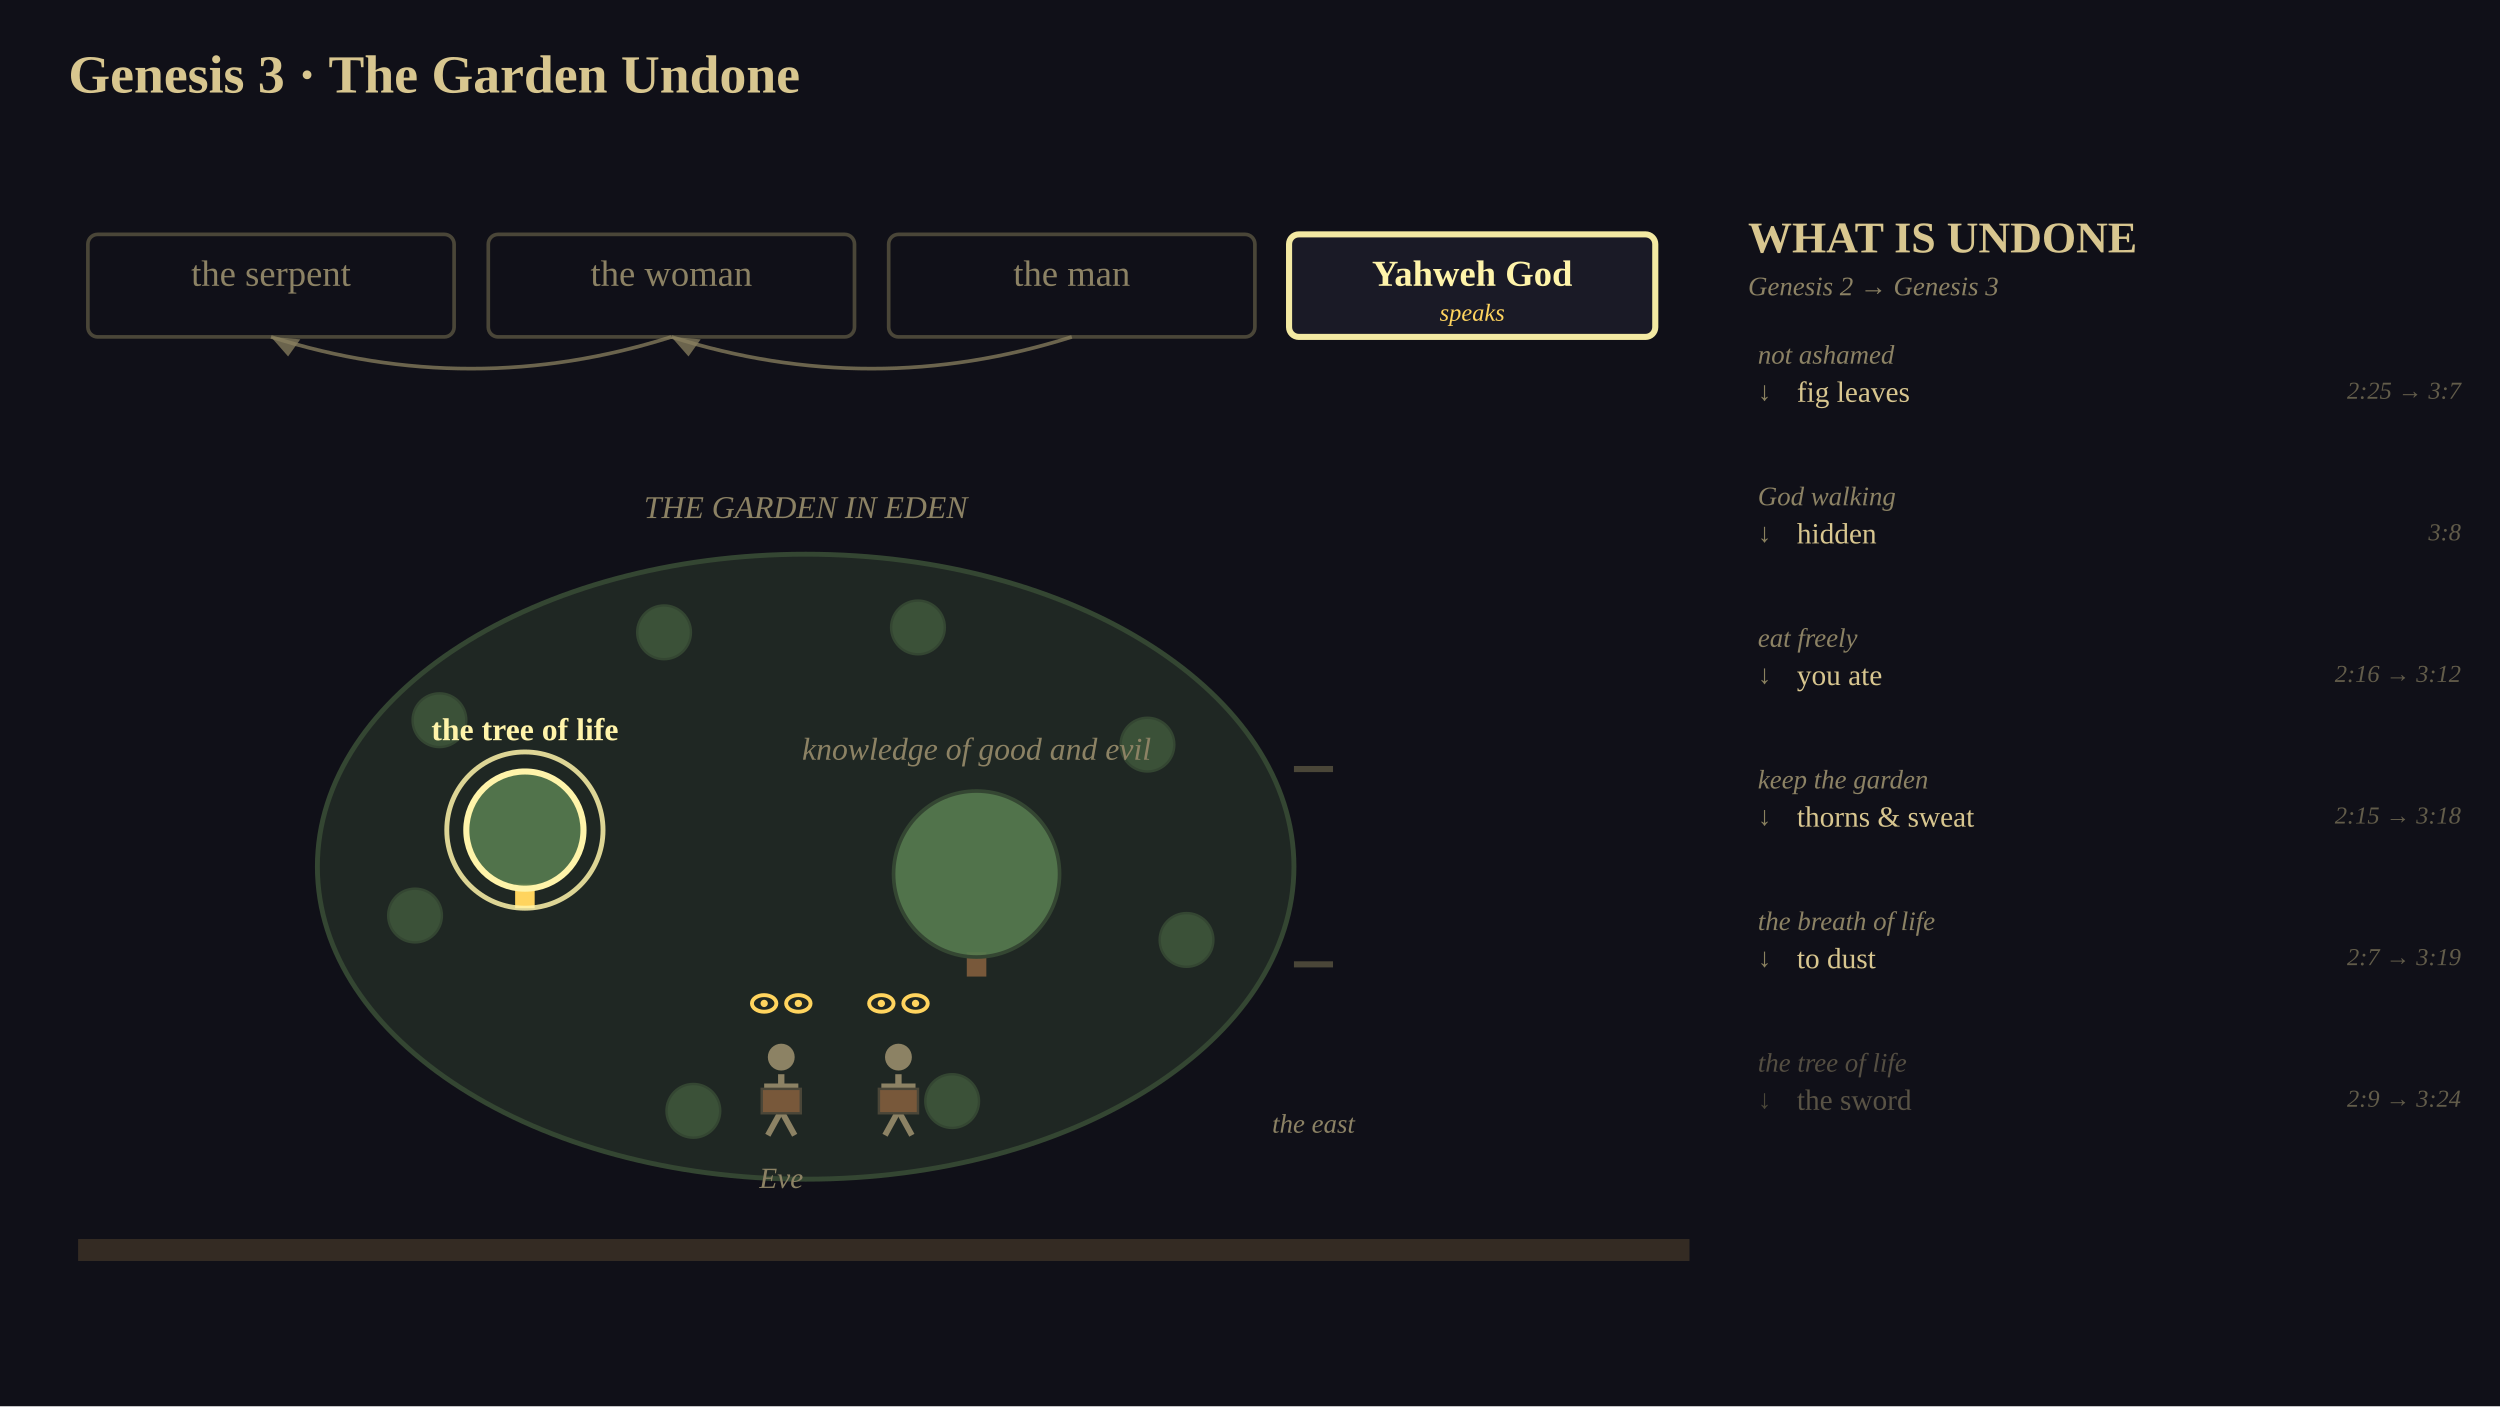
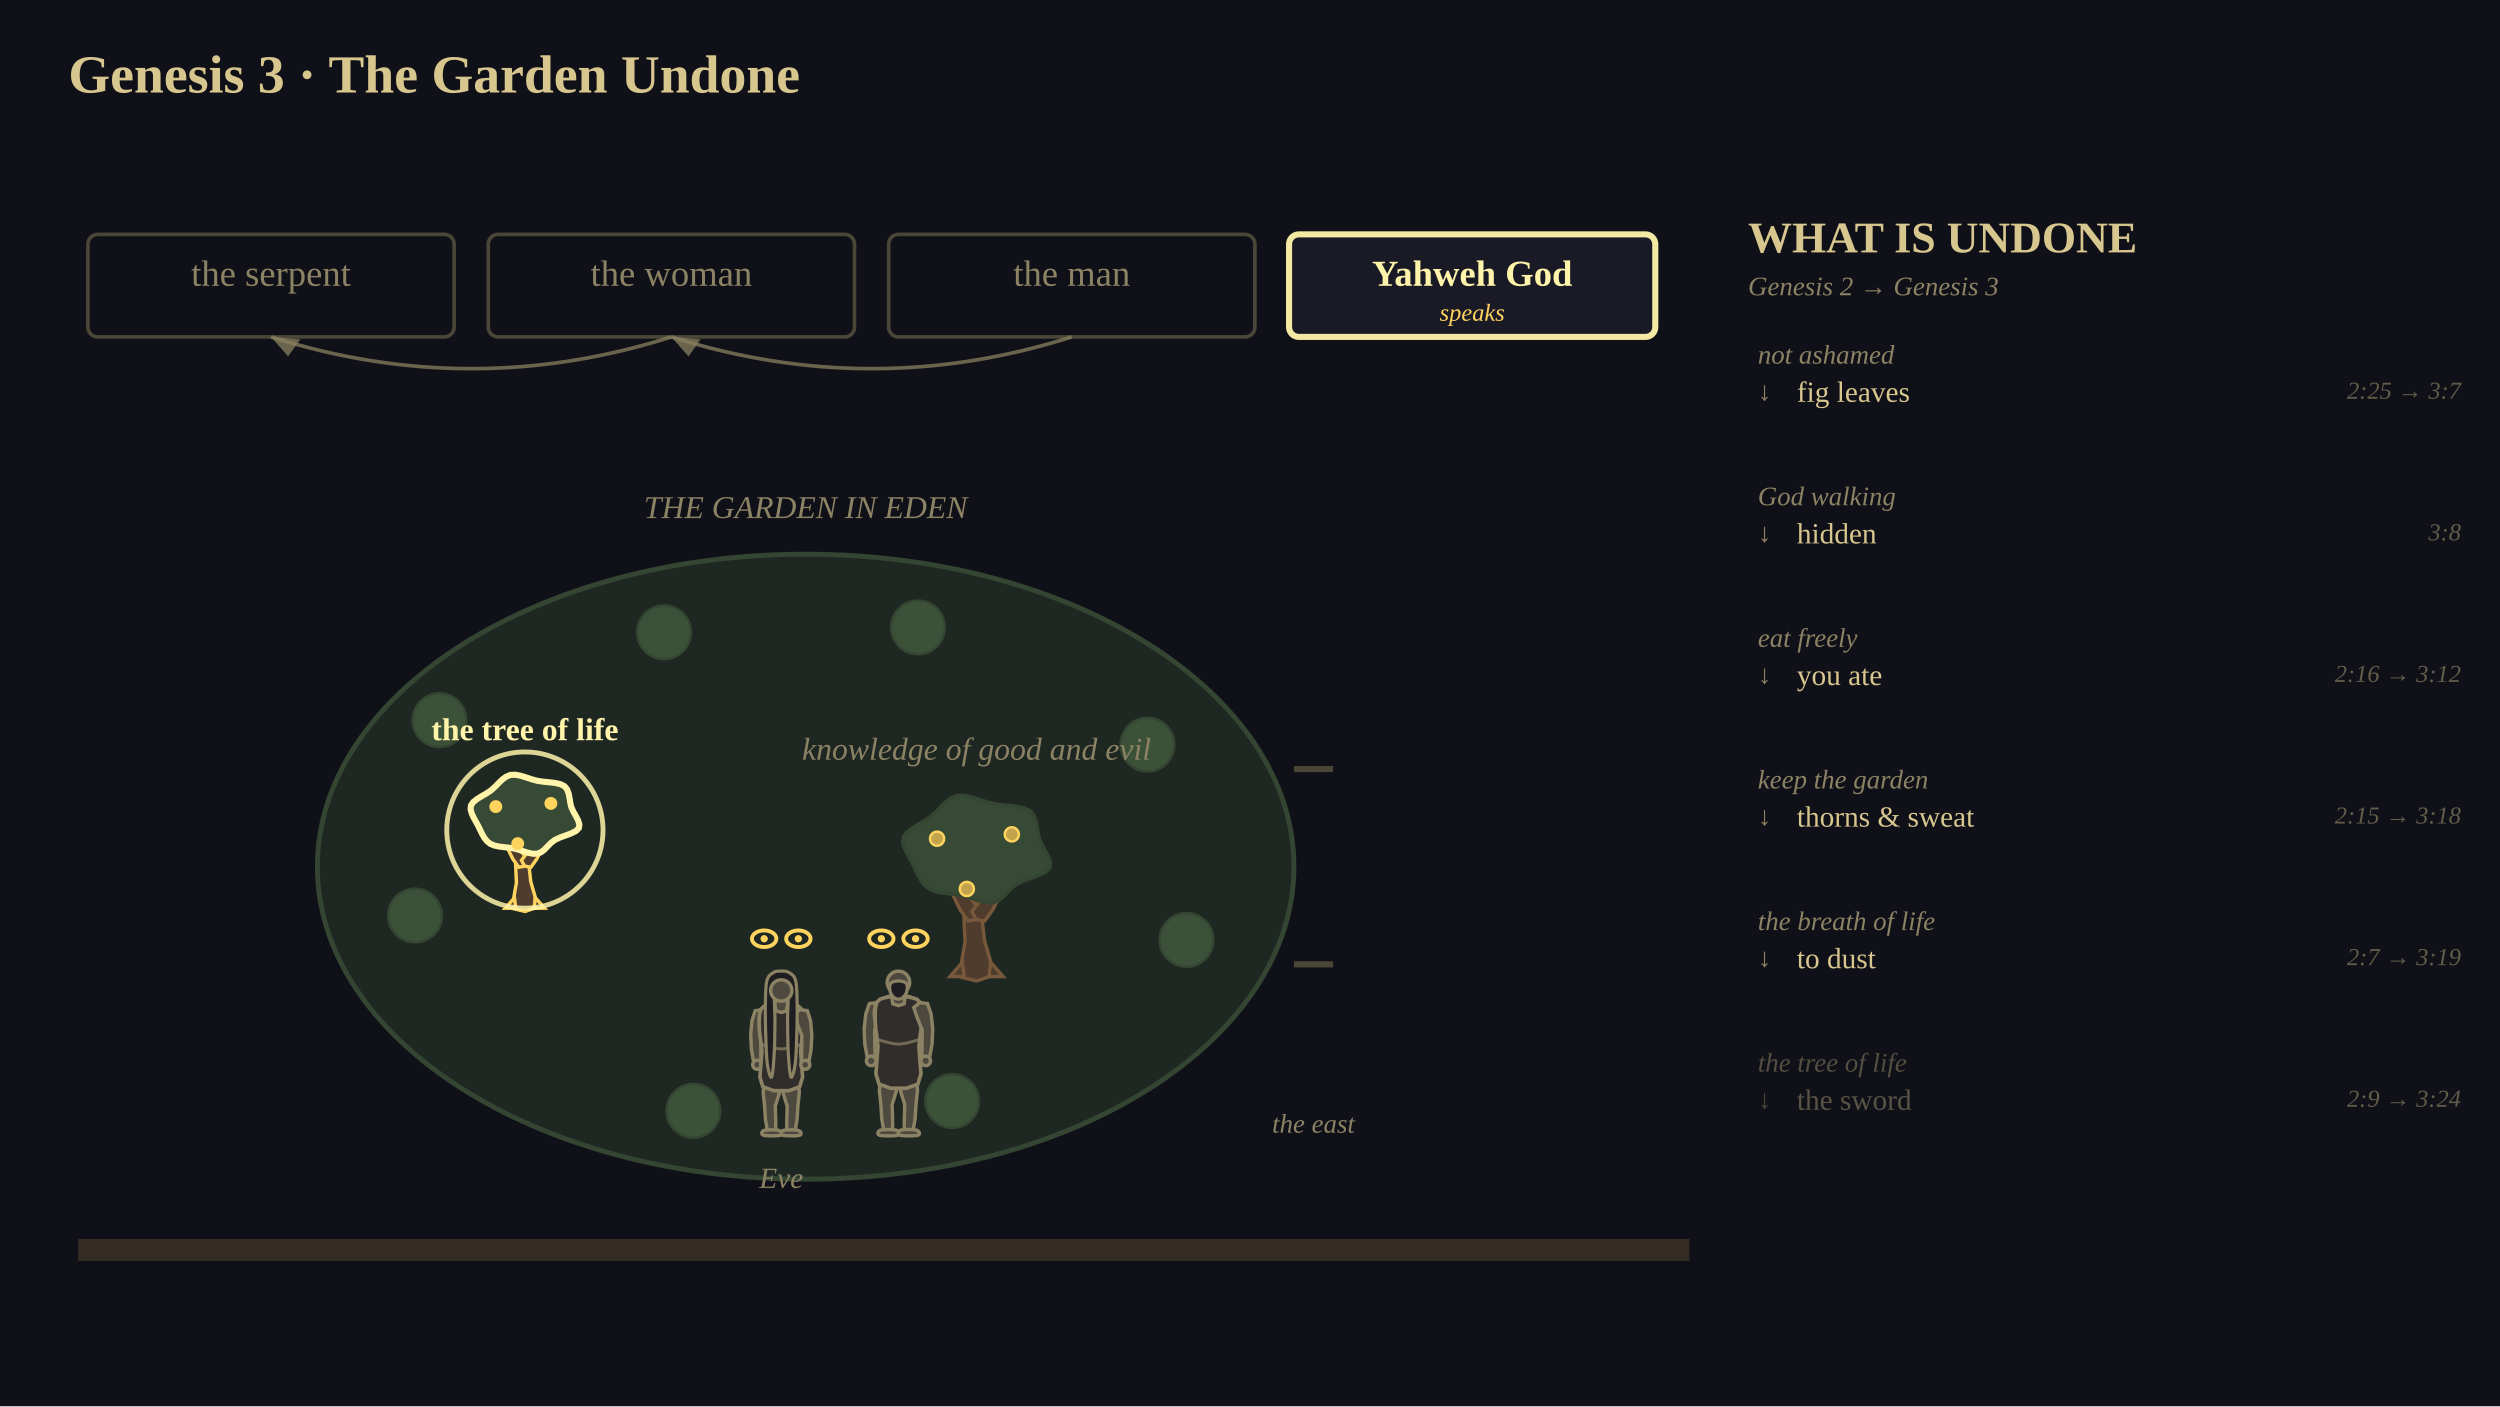
<svg xmlns="http://www.w3.org/2000/svg" viewBox="0 0 1024 576" width="1024" height="576" font-family="Georgia, 'Times New Roman', serif">
  <rect x="0" y="0" width="1024" height="576" fill="rgb(16,16,24)" />
  <text x="28" y="24" font-size="22" text-anchor="start" dominant-baseline="text-before-edge" fill="rgb(216,198,143)" font-family="Georgia, 'Times New Roman', serif" font-weight="bold">Genesis 3 · The Garden Undone</text>
  <ellipse cx="330" cy="355" rx="200" ry="128" fill="rgb(52,70,50)" fill-opacity="0.431" stroke="rgb(52,70,50)" stroke-width="2" />
  <text x="330" y="215" font-size="13" text-anchor="middle" dominant-baseline="text-after-edge" fill="rgb(140,130,100)" font-family="Georgia, 'Times New Roman', serif" font-style="italic">THE GARDEN IN EDEN</text>
  <circle cx="180" cy="295" r="11" fill="rgb(86,122,78)" fill-opacity="0.510" stroke="rgb(52,70,50)" stroke-width="1" />
  <circle cx="272" cy="259" r="11" fill="rgb(86,122,78)" fill-opacity="0.510" stroke="rgb(52,70,50)" stroke-width="1" />
  <circle cx="376" cy="257" r="11" fill="rgb(86,122,78)" fill-opacity="0.510" stroke="rgb(52,70,50)" stroke-width="1" />
  <circle cx="470" cy="305" r="11" fill="rgb(86,122,78)" fill-opacity="0.510" stroke="rgb(52,70,50)" stroke-width="1" />
  <circle cx="486" cy="385" r="11" fill="rgb(86,122,78)" fill-opacity="0.510" stroke="rgb(52,70,50)" stroke-width="1" />
  <circle cx="390" cy="451" r="11" fill="rgb(86,122,78)" fill-opacity="0.510" stroke="rgb(52,70,50)" stroke-width="1" />
  <circle cx="284" cy="455" r="11" fill="rgb(86,122,78)" fill-opacity="0.510" stroke="rgb(52,70,50)" stroke-width="1" />
  <circle cx="170" cy="375" r="11" fill="rgb(86,122,78)" fill-opacity="0.510" stroke="rgb(52,70,50)" stroke-width="1" />
  <line x1="32" y1="512" x2="692" y2="512" stroke="rgb(58,48,38)" stroke-width="9" stroke-opacity="0.863" />
-   <rect x="211" y="362" width="8" height="10" fill="rgb(255,212,94)" />
-   <circle cx="215" cy="340" r="24" fill="rgb(86,122,78)" fill-opacity="0.922" stroke="rgb(255,244,170)" stroke-width="2.5" />
+   <polygon points="210.46,372.23 210.44,367.7 211.53,361.5 211.2,354.42 211.26,348.64 213.26,346.86 215.53,348.29 216.6,354.01 217.4,361.1 219.16,367.21 219.54,371.77 215.07,373.34" fill="rgb(80,60,45)" stroke="rgb(255,212,94)" stroke-width="1.4" />
+   <polygon points="212.51,355.21 210.04,351.83 207.72,347.12 205.9,342.74 204.92,339.26 205.51,337.9 206.89,338.41 208.45,341.49 210.51,345.53 213.94,349.24 216.42,352.41 215.13,354.75" fill="rgb(80,60,45)" stroke="rgb(255,212,94)" stroke-width="1.4" />
+   <polygon points="213.58,352.41 216.09,349.06 219.55,345.43 221.62,342.43 223.18,340.43 224.49,340.31 225.01,341.53 224.02,343.94 222.22,347.21 219.93,351.74 217.49,355.21 214.87,354.75" fill="rgb(80,60,45)" stroke="rgb(255,212,94)" stroke-width="1.4" />
+   <polygon points="211.26,372 206.98,372 210.72,367.72" fill="rgb(80,60,45)" stroke="rgb(255,212,94)" stroke-width="1.4" />
+   <polygon points="218.74,372 223.02,372 219.28,367.72" fill="rgb(80,60,45)" stroke="rgb(255,212,94)" stroke-width="1.4" />
+   <polygon points="234.02,330.64 233.58,328.82 233.28,326.89 232.92,325.02 232.3,323.35 231.22,322.03 229.53,321.19 227.37,320.7 224.96,320.42 222.47,320.18 220.13,319.83 217.87,319.22 215.57,318.46 213.3,317.76 211.12,317.34 209.11,317.41 207.32,318.12 205.7,319.32 204.18,320.81 202.67,322.35 201.11,323.75 199.3,324.96 197.3,326.12 195.38,327.3 193.82,328.55 192.9,329.93 192.76,331.52 193.24,333.25 194.08,335.05 195.07,336.82 195.98,338.48 196.74,340.07 197.52,341.67 198.39,343.18 199.43,344.51 200.73,345.58 202.36,346.29 204.27,346.72 206.35,346.98 208.46,347.2 210.49,347.52 212.47,348.05 214.5,348.73 216.5,349.34 218.41,349.71 220.18,349.65 221.71,349.01 223.05,347.94 224.33,346.62 225.68,345.26 227.23,344.07 229.23,343.1 231.6,342.24 233.95,341.36 235.91,340.38 237.1,339.18 237.31,337.71 236.79,336.03 235.86,334.23 234.83,332.41" fill="rgb(54,74,53)" stroke="rgb(255,244,170)" stroke-width="2.5" />
+   <circle cx="225.64" cy="329.08" r="2.14" fill="rgb(255,212,94)" stroke="rgb(255,212,94)" stroke-width="1" />
+   <circle cx="203.08" cy="330.39" r="2.14" fill="rgb(255,212,94)" stroke="rgb(255,212,94)" stroke-width="1" />
+   <circle cx="212.07" cy="345.56" r="2.14" fill="rgb(255,212,94)" stroke="rgb(255,212,94)" stroke-width="1" />
  <circle cx="215" cy="340" r="32" fill="none" stroke="rgb(255,244,170)" stroke-width="2" stroke-opacity="0.847" />
  <text x="215" y="306" font-size="13" text-anchor="middle" dominant-baseline="text-after-edge" fill="rgb(255,244,170)" font-family="Georgia, 'Times New Roman', serif" font-weight="bold">the tree of life</text>
-   <rect x="396" y="390" width="8" height="10" fill="rgb(120,88,58)" />
-   <circle cx="400" cy="358" r="34" fill="rgb(86,122,78)" fill-opacity="0.922" stroke="rgb(52,70,50)" stroke-width="1.5" />
+   <polygon points="393.84,400.31 393.82,394.16 395.29,385.75 394.84,376.15 394.93,368.3 397.64,365.88 400.72,367.82 402.17,375.58 403.26,385.21 405.64,393.5 406.16,399.69 400.09,401.81" fill="rgb(80,60,45)" stroke="rgb(120,88,58)" stroke-width="1.4" />
+   <polygon points="396.62,377.22 393.28,372.63 390.12,366.24 387.65,360.28 386.32,355.56 387.11,353.72 388.99,354.42 391.11,358.59 393.91,364.07 398.56,369.11 401.93,373.42 400.18,376.59" fill="rgb(80,60,45)" stroke="rgb(120,88,58)" stroke-width="1.4" />
+   <polygon points="398.07,373.42 401.48,368.87 406.17,363.95 408.99,359.86 411.1,357.15 412.89,356.99 413.59,358.64 412.25,361.92 409.8,366.36 406.69,372.51 403.38,377.22 399.82,376.59" fill="rgb(80,60,45)" stroke="rgb(120,88,58)" stroke-width="1.4" />
+   <polygon points="394.92,400 389.11,400 394.19,394.19" fill="rgb(80,60,45)" stroke="rgb(120,88,58)" stroke-width="1.4" />
+   <polygon points="405.08,400 410.89,400 405.81,394.19" fill="rgb(80,60,45)" stroke="rgb(120,88,58)" stroke-width="1.4" />
+   <polygon points="425.82,343.86 425.21,341.39 424.81,338.78 424.32,336.24 423.48,333.97 422.01,332.19 419.72,331.04 416.79,330.38 413.51,330 410.14,329.67 406.96,329.2 403.9,328.37 400.78,327.33 397.69,326.39 394.74,325.81 392.01,325.91 389.58,326.88 387.38,328.51 385.32,330.52 383.27,332.62 381.14,334.52 378.69,336.16 375.97,337.74 373.37,339.33 371.26,341.03 370,342.91 369.82,345.06 370.46,347.41 371.61,349.86 372.96,352.26 374.18,354.51 375.22,356.67 376.27,358.84 377.45,360.89 378.87,362.69 380.63,364.14 382.85,365.11 385.44,365.69 388.26,366.04 391.12,366.34 393.87,366.77 396.57,367.5 399.32,368.41 402.03,369.25 404.63,369.75 407.03,369.66 409.11,368.8 410.93,367.34 412.66,365.55 414.49,363.71 416.59,362.09 419.31,360.78 422.52,359.61 425.72,358.42 428.38,357.09 430,355.46 430.28,353.46 429.57,351.18 428.31,348.74 426.91,346.27" fill="rgb(54,74,53)" stroke="rgb(52,70,50)" stroke-width="1.5" />
+   <circle cx="414.44" cy="341.75" r="2.9" fill="rgb(195,163,76)" stroke="rgb(255,212,94)" stroke-width="1" />
+   <circle cx="383.83" cy="343.53" r="2.9" fill="rgb(195,163,76)" stroke="rgb(255,212,94)" stroke-width="1" />
+   <circle cx="396.02" cy="364.12" r="2.9" fill="rgb(195,163,76)" stroke="rgb(255,212,94)" stroke-width="1" />
  <text x="400" y="314" font-size="13" text-anchor="middle" dominant-baseline="text-after-edge" fill="rgb(140,130,100)" font-family="Georgia, 'Times New Roman', serif" font-style="italic">knowledge of good and evil</text>
-   <circle cx="320" cy="433" r="5.5" fill="rgb(140,130,100)" />
-   <line x1="320" y1="440" x2="320" y2="455" stroke="rgb(140,130,100)" stroke-width="2.6" />
-   <line x1="313" y1="445" x2="327" y2="445" stroke="rgb(140,130,100)" stroke-width="2.4" />
-   <line x1="320" y1="455" x2="314.5" y2="465" stroke="rgb(140,130,100)" stroke-width="2.4" />
-   <line x1="320" y1="455" x2="325.5" y2="465" stroke="rgb(140,130,100)" stroke-width="2.4" />
-   <rect x="312" y="446" width="16" height="10" fill="rgb(120,88,58)" stroke="rgb(74,70,56)" stroke-width="1" />
+   <polygon points="314.68,415.41 313.46,419.23 311.58,424.15 311.62,429.84 311.67,434.46 310.23,435.88 308.63,434.64 307.76,429.83 307.49,423.77 307.99,418.11 309.31,413.98 312.31,413.54" fill="rgb(78,73,62)" stroke="rgb(140,130,100)" stroke-width="1.4" />
+   <circle cx="310.15" cy="436.14" r="1.85" fill="rgb(78,73,62)" stroke="rgb(140,130,100)" stroke-width="1.4" />
+   <polygon points="319.85,444.21 319.11,448.11 317.55,453.13 317.72,458.56 317.75,462.9 316.11,464.26 314.31,463.13 313.54,458.7 313.18,453.04 312.6,447.56 313.01,443.43 316.56,442.66" fill="rgb(78,73,62)" stroke="rgb(140,130,100)" stroke-width="1.4" />
+   <polygon points="312.98,463.01 313.73,462.88 314.79,462.79 316.01,462.77 317.24,462.79 318.31,462.88 319.07,463.01 319.57,463.25 319.94,463.6 320.15,464.01 320.18,464.41 320.01,464.76 319.6,465 318.8,465.14 317.59,465.22 316.18,465.25 314.76,465.22 313.54,465.14 312.72,465 312.28,464.76 312.06,464.41 312.04,464.01 312.2,463.6 312.52,463.25" fill="rgb(78,73,62)" stroke="rgb(140,130,100)" stroke-width="1.4" />
+   <polygon points="326.99,443.43 327.4,447.56 326.82,453.04 326.46,458.7 325.69,463.13 323.89,464.26 322.25,462.9 322.28,458.56 322.45,453.13 320.89,448.11 320.15,444.21 323.44,442.66" fill="rgb(78,73,62)" stroke="rgb(140,130,100)" stroke-width="1.4" />
+   <polygon points="320.93,463.01 321.67,462.88 322.73,462.79 323.95,462.77 325.18,462.79 326.26,462.88 327.02,463.01 327.51,463.25 327.88,463.6 328.09,464.01 328.12,464.41 327.95,464.76 327.55,465 326.74,465.14 325.54,465.22 324.12,465.25 322.7,465.22 321.48,465.14 320.66,465 320.22,464.76 320,464.41 319.98,464.01 320.14,463.6 320.46,463.25" fill="rgb(78,73,62)" stroke="rgb(140,130,100)" stroke-width="1.4" />
+   <polygon points="312,414.03 311.71,414.75 311.51,415.55 311.38,416.43 311.32,417.37 311.32,418.34 311.38,419.33 311.52,420.36 311.75,421.44 312.04,422.56 312.36,423.69 312.68,424.83 312.98,425.95 313.29,427.08 313.62,428.25 313.96,429.42 314.27,430.56 314.53,431.62 314.7,432.57 314.64,433.43 314.34,434.23 313.99,434.97 313.76,435.61 313.85,436.14 314.44,436.54 315.77,436.81 317.73,436.98 320,437.04 322.27,436.98 324.23,436.81 325.56,436.54 326.15,436.14 326.24,435.61 326.01,434.97 325.66,434.23 325.36,433.43 325.3,432.57 325.47,431.62 325.73,430.56 326.04,429.42 326.38,428.25 326.71,427.08 327.02,425.95 327.32,424.83 327.64,423.69 327.96,422.56 328.25,421.44 328.48,420.36 328.62,419.33 328.68,418.34 328.68,417.37 328.62,416.43 328.49,415.55 328.29,414.75 328,414.03 327.61,413.42 327.13,412.88 326.57,412.42 325.95,412.02 325.3,411.68 324.63,411.39 323.93,411.15 323.18,410.97 322.4,410.85 321.59,410.77 320.79,410.74 320,410.72 319.21,410.74 318.41,410.77 317.6,410.85 316.82,410.97 316.07,411.15 315.37,411.39 314.7,411.68 314.05,412.02 313.43,412.42 312.87,412.88 312.39,413.42" fill="rgb(78,73,62)" stroke="rgb(140,130,100)" stroke-width="1.4" />
+   <polygon points="317.82,414.7 317.39,411.72 318.01,408.74 320,407.99 321.99,408.74 322.61,411.72 322.18,414.7 320,415.44" fill="rgb(78,73,62)" stroke="rgb(140,130,100)" stroke-width="1.4" />
+   <polygon points="311.66,413.37 311.1,415.53 310.95,418.35 311,421.32 311.25,424.11 311.69,427.05 312.06,430.58 311.69,435.58 311.26,441.17 312.45,445.14 316.94,446.76 323.06,446.76 327.55,445.14 328.74,441.17 328.31,435.58 327.94,430.58 328.31,427.05 328.75,424.11 329,421.32 329.05,418.35 328.9,415.53 328.34,413.37 327.14,412.22 325.54,411.73 323.97,411.39 322.62,411.02 321.31,410.8 320,410.72 318.69,410.8 317.38,411.02 316.03,411.39 314.46,411.73 312.86,412.22" fill="rgb(48,45,43)" stroke="rgb(140,130,100)" stroke-width="1.5" />
+   <polyline points="312.06,427.93 312.92,428.16 314.12,428.51 315.53,428.9 317.06,429.27 318.58,429.55 320,429.66 321.42,429.55 322.94,429.27 324.47,428.9 325.88,428.51 327.08,428.16 327.94,427.93" stroke-linejoin="round" fill="none" stroke="rgb(140,130,100)" stroke-width="1.2" stroke-opacity="0.718" />
+   <polygon points="330.69,413.98 332.01,418.11 332.51,423.77 332.24,429.83 331.37,434.64 329.77,435.88 328.33,434.46 328.38,429.84 328.42,424.15 326.54,419.23 325.32,415.41 327.69,413.54" fill="rgb(78,73,62)" stroke="rgb(140,130,100)" stroke-width="1.4" />
+   <circle cx="329.85" cy="436.14" r="1.85" fill="rgb(78,73,62)" stroke="rgb(140,130,100)" stroke-width="1.4" />
+   <polygon points="314.31,435.88 314.13,434.29 313.99,432.44 313.88,430.42 313.79,428.28 313.71,426.1 313.65,423.96 313.58,421.79 313.53,419.5 313.5,417.18 313.48,414.89 313.48,412.72 313.51,410.72 313.55,408.88 313.6,407.12 313.66,405.46 313.77,403.95 313.93,402.6 314.18,401.46 314.51,400.55 314.94,399.85 315.42,399.32 315.93,398.92 316.45,398.59 316.96,398.28 317.45,398.03 317.95,397.87 318.46,397.78 318.98,397.75 319.49,397.75 320,397.75 320.51,397.75 321.02,397.75 321.54,397.78 322.05,397.87 322.55,398.03 323.04,398.28 323.55,398.59 324.07,398.92 324.58,399.32 325.06,399.85 325.49,400.55 325.82,401.46 326.07,402.6 326.23,403.95 326.34,405.46 326.4,407.12 326.45,408.88 326.49,410.72 326.52,412.72 326.52,414.89 326.5,417.18 326.47,419.5 326.42,421.79 326.35,423.96 326.29,426.1 326.21,428.28 326.12,430.42 326.01,432.44 325.87,434.29 325.69,435.88 325.46,437.31 325.17,438.67 324.86,439.85 324.54,440.73 324.23,441.21 323.97,441.17 323.75,440.52 323.54,439.31 323.35,437.7 323.19,435.83 323.04,433.85 322.91,431.91 322.81,429.91 322.73,427.74 322.68,425.45 322.64,423.13 322.61,420.84 322.58,418.67 322.6,416.51 322.67,414.28 322.76,412.09 322.81,410.04 322.79,408.23 322.65,406.75 322.36,405.63 321.97,404.77 321.49,404.15 320.98,403.74 320.47,403.51 320,403.44 319.53,403.51 319.02,403.74 318.51,404.15 318.03,404.77 317.64,405.63 317.35,406.75 317.21,408.23 317.19,410.04 317.24,412.09 317.33,414.28 317.4,416.51 317.42,418.67 317.39,420.84 317.36,423.13 317.32,425.45 317.27,427.74 317.19,429.91 317.09,431.91 316.96,433.85 316.81,435.83 316.65,437.7 316.46,439.31 316.25,440.52 316.03,441.17 315.77,441.21 315.46,440.73 315.14,439.85 314.83,438.67 314.54,437.31" fill="rgb(30,29,33)" stroke="rgb(140,130,100)" stroke-width="1.3" />
+   <polygon points="317.82,414.03 317.39,411.39 318.01,408.74 320,408.08 321.99,408.74 322.61,411.39 322.18,414.03 320,414.7" fill="rgb(78,73,62)" stroke="rgb(140,130,100)" stroke-width="1.4" />
+   <circle cx="320" cy="405.69" r="4.37" fill="rgb(78,73,62)" stroke="rgb(140,130,100)" stroke-width="1.4" />
  <text x="320" y="479" font-size="12" text-anchor="middle" dominant-baseline="text-before-edge" fill="rgb(140,130,100)" font-family="Georgia, 'Times New Roman', serif" font-style="italic">Eve</text>
-   <circle cx="368" cy="433" r="5.5" fill="rgb(140,130,100)" />
-   <line x1="368" y1="440" x2="368" y2="455" stroke="rgb(140,130,100)" stroke-width="2.6" />
-   <line x1="361" y1="445" x2="375" y2="445" stroke="rgb(140,130,100)" stroke-width="2.4" />
-   <line x1="368" y1="455" x2="362.5" y2="465" stroke="rgb(140,130,100)" stroke-width="2.4" />
-   <line x1="368" y1="455" x2="373.5" y2="465" stroke="rgb(140,130,100)" stroke-width="2.4" />
-   <rect x="360" y="446" width="16" height="10" fill="rgb(120,88,58)" stroke="rgb(74,70,56)" stroke-width="1" />
-   <ellipse cx="313" cy="411" rx="5" ry="3.4" fill="none" stroke="rgb(255,212,94)" stroke-width="1.6" />
-   <circle cx="313" cy="411" r="1.5" fill="rgb(255,212,94)" />
-   <ellipse cx="327" cy="411" rx="5" ry="3.4" fill="none" stroke="rgb(255,212,94)" stroke-width="1.6" />
-   <circle cx="327" cy="411" r="1.5" fill="rgb(255,212,94)" />
-   <ellipse cx="361" cy="411" rx="5" ry="3.4" fill="none" stroke="rgb(255,212,94)" stroke-width="1.6" />
-   <circle cx="361" cy="411" r="1.5" fill="rgb(255,212,94)" />
-   <ellipse cx="375" cy="411" rx="5" ry="3.4" fill="none" stroke="rgb(255,212,94)" stroke-width="1.6" />
-   <circle cx="375" cy="411" r="1.5" fill="rgb(255,212,94)" />
+   <polygon points="361.74,412.69 360.35,416.71 358.27,421.88 358.33,427.88 358.42,432.75 356.9,434.25 355.21,432.95 354.25,427.86 353.96,421.45 354.6,415.44 356.09,411.07 359.26,410.66" fill="rgb(78,73,62)" stroke="rgb(140,130,100)" stroke-width="1.4" />
+   <circle cx="356.82" cy="434.53" r="1.96" fill="rgb(78,73,62)" stroke="rgb(140,130,100)" stroke-width="1.4" />
+   <polygon points="367.84,443.05 367.06,447.16 365.41,452.47 365.59,458.2 365.62,462.78 363.89,464.21 361.99,463.02 361.18,458.35 360.8,452.37 360.18,446.58 360.61,442.22 364.37,441.41" fill="rgb(78,73,62)" stroke="rgb(140,130,100)" stroke-width="1.4" />
+   <polygon points="360.59,462.9 361.37,462.76 362.5,462.67 363.79,462.64 365.09,462.67 366.22,462.76 367.02,462.9 367.55,463.16 367.93,463.52 368.16,463.95 368.19,464.38 368.01,464.75 367.58,465 366.73,465.15 365.46,465.23 363.96,465.26 362.47,465.23 361.18,465.15 360.31,465 359.85,464.75 359.62,464.38 359.6,463.95 359.76,463.52 360.1,463.16" fill="rgb(78,73,62)" stroke="rgb(140,130,100)" stroke-width="1.4" />
+   <polygon points="375.39,442.22 375.82,446.58 375.2,452.37 374.82,458.35 374.01,463.02 372.11,464.21 370.38,462.78 370.41,458.2 370.59,452.47 368.94,447.16 368.16,443.05 371.63,441.41" fill="rgb(78,73,62)" stroke="rgb(140,130,100)" stroke-width="1.4" />
+   <polygon points="368.98,462.9 369.76,462.76 370.88,462.67 372.18,462.64 373.47,462.67 374.61,462.76 375.41,462.9 375.93,463.16 376.32,463.52 376.54,463.95 376.58,464.38 376.4,464.75 375.97,465 375.12,465.15 373.85,465.23 372.35,465.26 370.85,465.23 369.56,465.15 368.7,465 368.24,464.75 368.01,464.38 367.98,463.95 368.15,463.52 368.49,463.16" fill="rgb(78,73,62)" stroke="rgb(140,130,100)" stroke-width="1.4" />
+   <polygon points="358.91,411.18 358.56,411.94 358.31,412.79 358.15,413.72 358.09,414.7 358.11,415.73 358.21,416.77 358.44,417.86 358.8,419 359.25,420.18 359.73,421.38 360.19,422.58 360.59,423.76 360.95,424.96 361.32,426.2 361.67,427.43 361.98,428.63 362.23,429.75 362.41,430.75 362.34,431.66 362.03,432.51 361.65,433.29 361.41,433.96 361.5,434.52 362.13,434.95 363.53,435.24 365.6,435.41 368,435.47 370.4,435.41 372.47,435.24 373.87,434.95 374.5,434.52 374.59,433.96 374.35,433.29 373.97,432.51 373.66,431.66 373.59,430.75 373.77,429.75 374.02,428.63 374.33,427.43 374.68,426.2 375.05,424.96 375.41,423.76 375.81,422.58 376.27,421.38 376.75,420.18 377.2,419 377.56,417.86 377.79,416.77 377.89,415.73 377.91,414.7 377.85,413.72 377.69,412.79 377.44,411.94 377.09,411.18 376.6,410.53 375.97,409.97 375.25,409.48 374.47,409.06 373.67,408.7 372.89,408.39 372.12,408.13 371.31,407.95 370.49,407.82 369.66,407.74 368.82,407.7 368,407.69 367.18,407.7 366.34,407.74 365.51,407.82 364.69,407.95 363.88,408.13 363.11,408.39 362.33,408.7 361.53,409.06 360.75,409.48 360.03,409.97 359.4,410.53" fill="rgb(78,73,62)" stroke="rgb(140,130,100)" stroke-width="1.4" />
+   <polygon points="365.69,411.88 365.25,408.74 365.9,405.59 368,404.8 370.1,405.59 370.75,408.74 370.31,411.88 368,412.67" fill="rgb(78,73,62)" stroke="rgb(140,130,100)" stroke-width="1.4" />
+   <polygon points="359.19,410.48 358.6,412.76 358.45,415.74 358.49,418.87 358.76,421.82 359.22,424.93 359.61,428.66 359.23,433.94 358.77,439.84 360.03,444.03 364.77,445.74 371.23,445.74 375.97,444.03 377.23,439.84 376.77,433.94 376.39,428.66 376.78,424.93 377.24,421.82 377.51,418.87 377.55,415.74 377.4,412.76 376.81,410.48 375.54,409.27 373.85,408.75 372.19,408.39 370.76,408 369.38,407.76 368,407.69 366.62,407.76 365.24,408 363.81,408.39 362.15,408.75 360.46,409.27" fill="rgb(48,45,43)" stroke="rgb(140,130,100)" stroke-width="1.5" />
+   <polyline points="359.61,425.86 360.53,426.1 361.79,426.47 363.28,426.88 364.89,427.27 366.51,427.56 368,427.68 369.49,427.56 371.11,427.27 372.72,426.88 374.21,426.47 375.47,426.1 376.39,425.86" stroke-linejoin="round" fill="none" stroke="rgb(140,130,100)" stroke-width="1.2" stroke-opacity="0.718" />
+   <polygon points="379.91,411.07 381.4,415.44 382.04,421.45 381.75,427.86 380.79,432.95 379.1,434.25 377.58,432.75 377.67,427.88 377.73,421.88 375.65,416.71 374.26,412.69 376.74,410.66" fill="rgb(78,73,62)" stroke="rgb(140,130,100)" stroke-width="1.4" />
+   <circle cx="379.18" cy="434.53" r="1.96" fill="rgb(78,73,62)" stroke="rgb(140,130,100)" stroke-width="1.4" />
+   <polygon points="365.69,411.18 365.25,408.39 365.9,405.59 368,404.89 370.1,405.59 370.75,408.39 370.31,411.18 368,411.88" fill="rgb(78,73,62)" stroke="rgb(140,130,100)" stroke-width="1.4" />
+   <circle cx="368" cy="402.38" r="4.61" fill="rgb(78,73,62)" stroke="rgb(140,130,100)" stroke-width="1.4" />
+   <polygon points="364.78,402.79 364.56,403.24 364.44,403.81 364.41,404.45 364.44,405.11 364.53,405.74 364.65,406.29 364.82,406.77 365.07,407.23 365.37,407.66 365.7,408.05 366.02,408.39 366.32,408.67 366.6,408.88 366.88,409.03 367.16,409.13 367.44,409.19 367.72,409.22 368,409.22 368.28,409.22 368.56,409.19 368.84,409.13 369.12,409.03 369.4,408.88 369.68,408.67 369.98,408.39 370.3,408.05 370.63,407.66 370.93,407.23 371.18,406.77 371.35,406.29 371.47,405.74 371.56,405.11 371.59,404.45 371.56,403.81 371.44,403.24 371.22,402.79 370.86,402.46 370.37,402.21 369.8,402.03 369.19,401.9 368.57,401.84 368,401.82 367.43,401.84 366.81,401.9 366.2,402.03 365.63,402.21 365.14,402.46" fill="rgb(30,29,33)" stroke="rgb(140,130,100)" stroke-width="1.3" />
+   <ellipse cx="313" cy="384.5" rx="5" ry="3.4" fill="none" stroke="rgb(255,212,94)" stroke-width="1.6" />
+   <circle cx="313" cy="384.5" r="1.5" fill="rgb(255,212,94)" />
+   <ellipse cx="327" cy="384.5" rx="5" ry="3.4" fill="none" stroke="rgb(255,212,94)" stroke-width="1.6" />
+   <circle cx="327" cy="384.5" r="1.5" fill="rgb(255,212,94)" />
+   <ellipse cx="361" cy="384.5" rx="5" ry="3.4" fill="none" stroke="rgb(255,212,94)" stroke-width="1.6" />
+   <circle cx="361" cy="384.5" r="1.5" fill="rgb(255,212,94)" />
+   <ellipse cx="375" cy="384.5" rx="5" ry="3.4" fill="none" stroke="rgb(255,212,94)" stroke-width="1.6" />
+   <circle cx="375" cy="384.5" r="1.5" fill="rgb(255,212,94)" />
  <line x1="530" y1="315" x2="546" y2="315" stroke="rgb(74,70,56)" stroke-width="2.5" />
  <line x1="530" y1="395" x2="546" y2="395" stroke="rgb(74,70,56)" stroke-width="2.5" />
  <text x="538" y="457" font-size="11" text-anchor="middle" dominant-baseline="text-before-edge" fill="rgb(140,130,100)" font-family="Georgia, 'Times New Roman', serif" font-style="italic">the east</text>
  <rect x="36" y="96" width="150" height="42" rx="4" fill="rgb(16,16,24)" stroke="rgb(74,70,56)" stroke-width="1.5" />
  <text x="111" y="112" font-size="15" text-anchor="middle" dominant-baseline="central" fill="rgb(140,130,100)" font-family="Georgia, 'Times New Roman', serif">the serpent</text>
  <rect x="200" y="96" width="150" height="42" rx="4" fill="rgb(16,16,24)" stroke="rgb(74,70,56)" stroke-width="1.5" />
  <text x="275" y="112" font-size="15" text-anchor="middle" dominant-baseline="central" fill="rgb(140,130,100)" font-family="Georgia, 'Times New Roman', serif">the woman</text>
  <rect x="364" y="96" width="150" height="42" rx="4" fill="rgb(16,16,24)" stroke="rgb(74,70,56)" stroke-width="1.5" />
  <text x="439" y="112" font-size="15" text-anchor="middle" dominant-baseline="central" fill="rgb(140,130,100)" font-family="Georgia, 'Times New Roman', serif">the man</text>
  <rect x="528" y="96" width="150" height="42" rx="4" fill="rgb(26,26,38)" />
  <rect x="528" y="96" width="150" height="42" rx="4" fill="none" stroke="rgb(255,244,170)" stroke-width="2.5" stroke-opacity="0.949" />
  <text x="603" y="112" font-size="15" text-anchor="middle" dominant-baseline="central" fill="rgb(255,244,170)" font-family="Georgia, 'Times New Roman', serif" font-weight="bold">Yahweh God</text>
  <text x="603" y="128" font-size="10" text-anchor="middle" dominant-baseline="central" fill="rgb(255,212,94)" font-family="Georgia, 'Times New Roman', serif" font-style="italic">speaks</text>
  <path d="M439.0,138 Q357.0,164 275.0,138" fill="none" stroke="rgb(138,129,95)" stroke-width="1.5" stroke-opacity="0.745" />
  <polygon points="275,138 282,146 287,139" fill="rgb(138,129,95)" fill-opacity="0.745" />
  <path d="M275.0,138 Q193.0,164 111.0,138" fill="none" stroke="rgb(138,129,95)" stroke-width="1.5" stroke-opacity="0.745" />
  <polygon points="111,138 118,146 123,139" fill="rgb(138,129,95)" fill-opacity="0.745" />
  <text x="716" y="92" font-size="18" text-anchor="start" dominant-baseline="text-before-edge" fill="rgb(216,198,143)" font-family="Georgia, 'Times New Roman', serif" font-weight="bold">WHAT IS UNDONE</text>
  <text x="716" y="114" font-size="11" text-anchor="start" dominant-baseline="text-before-edge" fill="rgb(140,130,100)" font-family="Georgia, 'Times New Roman', serif" font-style="italic">Genesis 2 → Genesis 3</text>
  <text x="720" y="142" font-size="11" text-anchor="start" dominant-baseline="text-before-edge" fill="rgb(140,130,100)" font-family="Georgia, 'Times New Roman', serif" font-style="italic">not ashamed</text>
  <text x="720" y="157" font-size="11" text-anchor="start" dominant-baseline="text-before-edge" fill="rgb(138,129,95)" font-family="Georgia, 'Times New Roman', serif">↓</text>
  <text x="736" y="157" font-size="12" text-anchor="start" dominant-baseline="text-before-edge" fill="rgb(216,198,143)" font-family="Georgia, 'Times New Roman', serif">fig leaves</text>
  <text x="1008" y="157" font-size="10" text-anchor="end" dominant-baseline="text-before-edge" fill="rgb(140,130,100)" font-family="Georgia, 'Times New Roman', serif" fill-opacity="0.667" font-style="italic">2:25 → 3:7</text>
  <text x="720" y="200" font-size="11" text-anchor="start" dominant-baseline="text-before-edge" fill="rgb(140,130,100)" font-family="Georgia, 'Times New Roman', serif" font-style="italic">God walking</text>
  <text x="720" y="215" font-size="11" text-anchor="start" dominant-baseline="text-before-edge" fill="rgb(138,129,95)" font-family="Georgia, 'Times New Roman', serif">↓</text>
  <text x="736" y="215" font-size="12" text-anchor="start" dominant-baseline="text-before-edge" fill="rgb(216,198,143)" font-family="Georgia, 'Times New Roman', serif">hidden</text>
  <text x="1008" y="215" font-size="10" text-anchor="end" dominant-baseline="text-before-edge" fill="rgb(140,130,100)" font-family="Georgia, 'Times New Roman', serif" fill-opacity="0.667" font-style="italic">3:8</text>
  <text x="720" y="258" font-size="11" text-anchor="start" dominant-baseline="text-before-edge" fill="rgb(140,130,100)" font-family="Georgia, 'Times New Roman', serif" font-style="italic">eat freely</text>
  <text x="720" y="273" font-size="11" text-anchor="start" dominant-baseline="text-before-edge" fill="rgb(138,129,95)" font-family="Georgia, 'Times New Roman', serif">↓</text>
  <text x="736" y="273" font-size="12" text-anchor="start" dominant-baseline="text-before-edge" fill="rgb(216,198,143)" font-family="Georgia, 'Times New Roman', serif">you ate</text>
  <text x="1008" y="273" font-size="10" text-anchor="end" dominant-baseline="text-before-edge" fill="rgb(140,130,100)" font-family="Georgia, 'Times New Roman', serif" fill-opacity="0.667" font-style="italic">2:16 → 3:12</text>
  <text x="720" y="316" font-size="11" text-anchor="start" dominant-baseline="text-before-edge" fill="rgb(140,130,100)" font-family="Georgia, 'Times New Roman', serif" font-style="italic">keep the garden</text>
  <text x="720" y="331" font-size="11" text-anchor="start" dominant-baseline="text-before-edge" fill="rgb(138,129,95)" font-family="Georgia, 'Times New Roman', serif">↓</text>
  <text x="736" y="331" font-size="12" text-anchor="start" dominant-baseline="text-before-edge" fill="rgb(216,198,143)" font-family="Georgia, 'Times New Roman', serif">thorns &amp; sweat</text>
  <text x="1008" y="331" font-size="10" text-anchor="end" dominant-baseline="text-before-edge" fill="rgb(140,130,100)" font-family="Georgia, 'Times New Roman', serif" fill-opacity="0.667" font-style="italic">2:15 → 3:18</text>
  <text x="720" y="374" font-size="11" text-anchor="start" dominant-baseline="text-before-edge" fill="rgb(140,130,100)" font-family="Georgia, 'Times New Roman', serif" font-style="italic">the breath of life</text>
  <text x="720" y="389" font-size="11" text-anchor="start" dominant-baseline="text-before-edge" fill="rgb(138,129,95)" font-family="Georgia, 'Times New Roman', serif">↓</text>
  <text x="736" y="389" font-size="12" text-anchor="start" dominant-baseline="text-before-edge" fill="rgb(216,198,143)" font-family="Georgia, 'Times New Roman', serif">to dust</text>
  <text x="1008" y="389" font-size="10" text-anchor="end" dominant-baseline="text-before-edge" fill="rgb(140,130,100)" font-family="Georgia, 'Times New Roman', serif" fill-opacity="0.667" font-style="italic">2:7 → 3:19</text>
  <text x="720" y="432" font-size="11" text-anchor="start" dominant-baseline="text-before-edge" fill="rgb(140,130,100)" font-family="Georgia, 'Times New Roman', serif" fill-opacity="0.549" font-style="italic">the tree of life</text>
  <text x="720" y="447" font-size="11" text-anchor="start" dominant-baseline="text-before-edge" fill="rgb(74,70,56)" font-family="Georgia, 'Times New Roman', serif">↓</text>
  <text x="736" y="447" font-size="12" text-anchor="start" dominant-baseline="text-before-edge" fill="rgb(140,130,100)" font-family="Georgia, 'Times New Roman', serif" fill-opacity="0.588">the sword</text>
  <text x="1008" y="447" font-size="10" text-anchor="end" dominant-baseline="text-before-edge" fill="rgb(140,130,100)" font-family="Georgia, 'Times New Roman', serif" fill-opacity="0.667" font-style="italic">2:9 → 3:24</text>
</svg>
